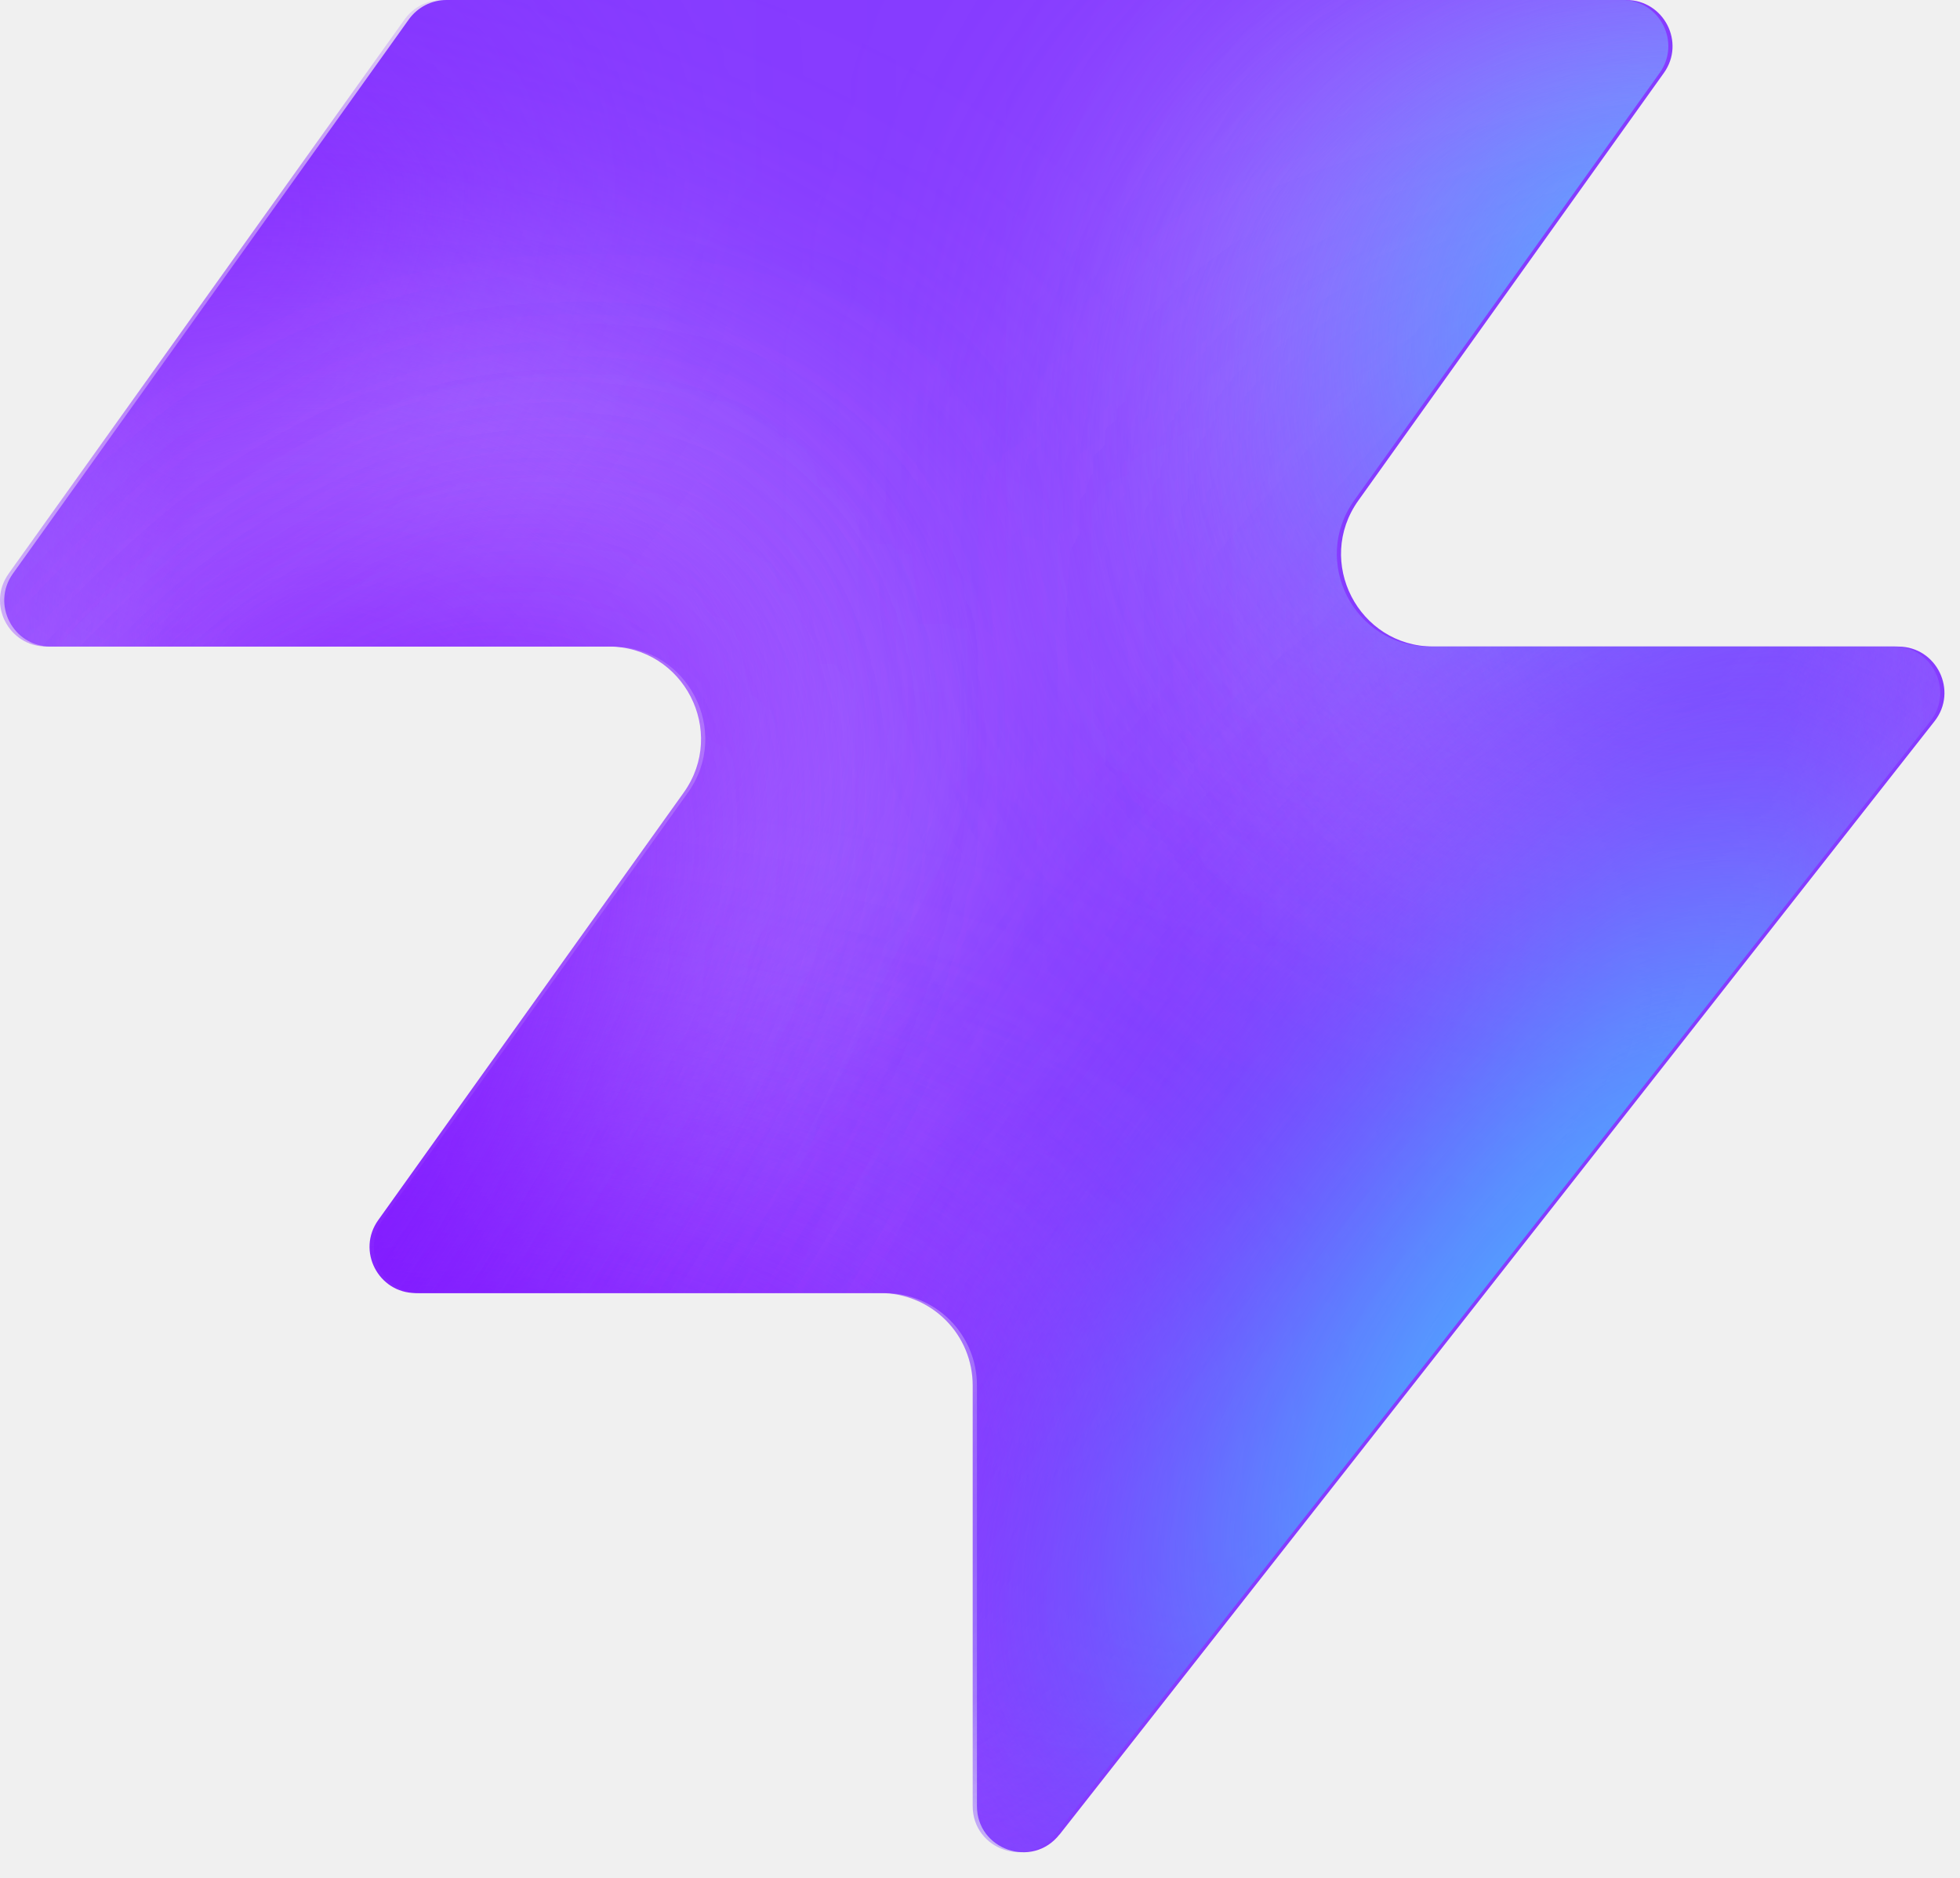
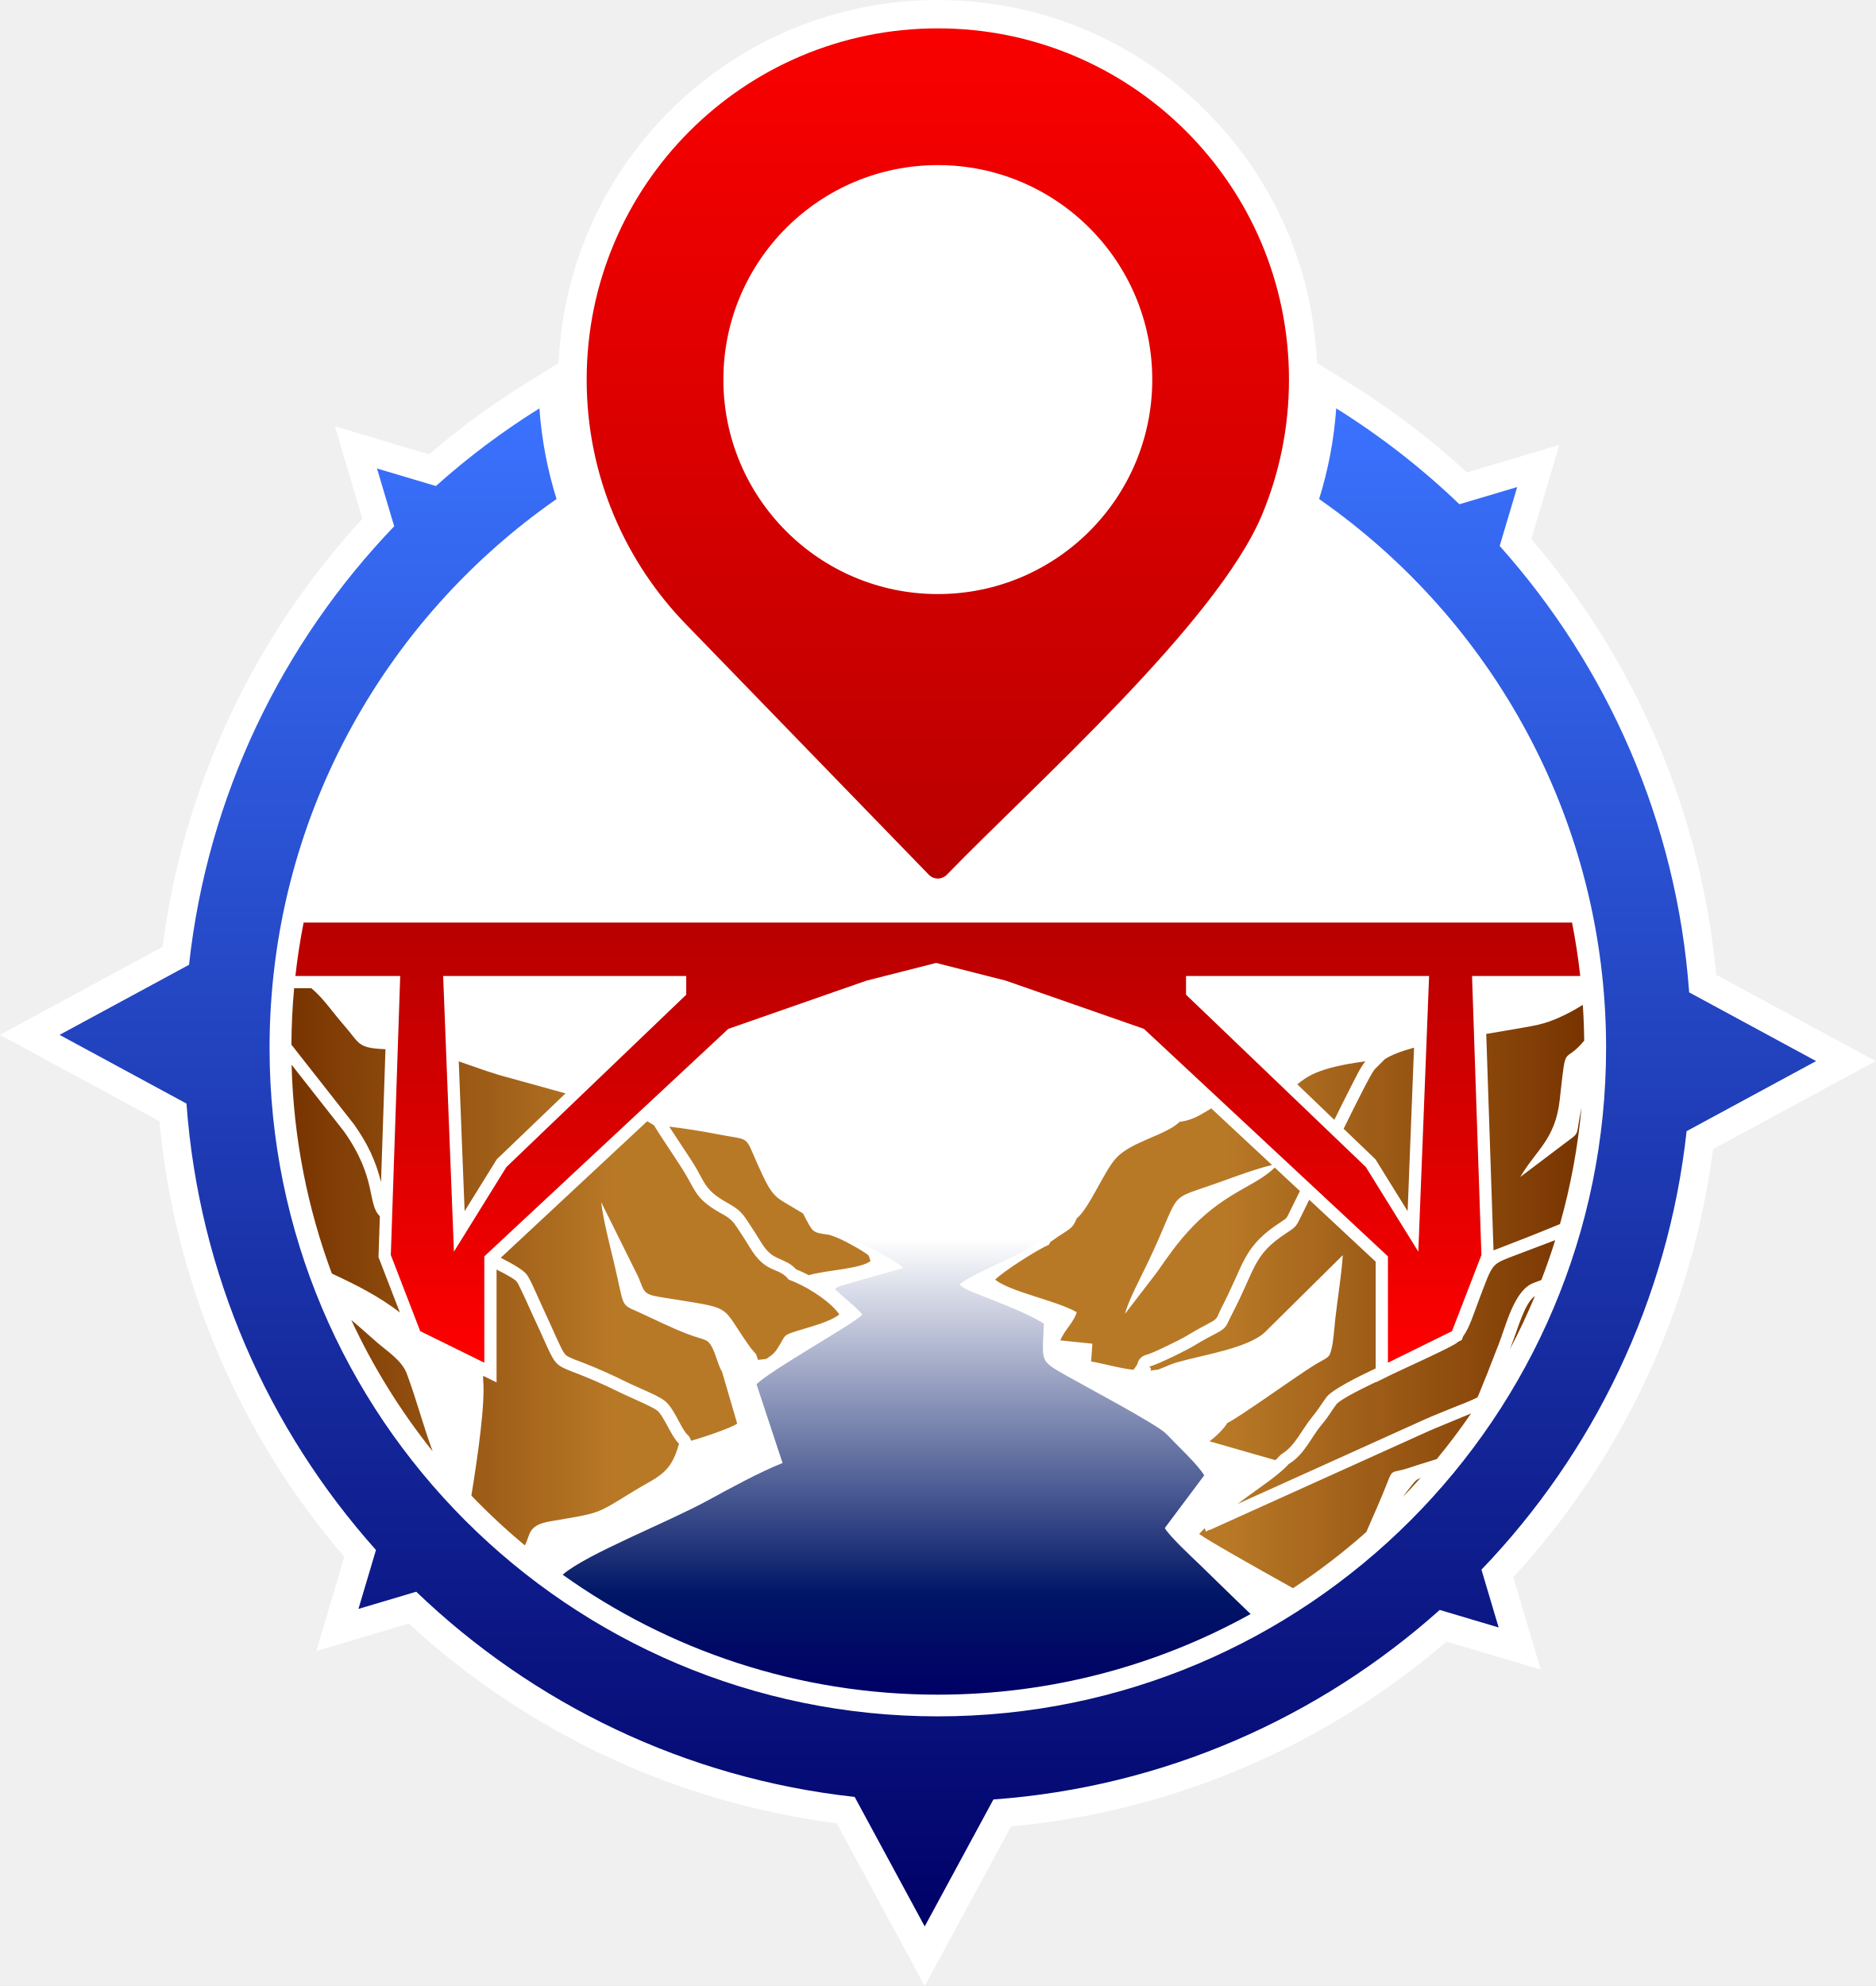
- <svg xmlns="http://www.w3.org/2000/svg" width="48" height="46" fill="none" viewBox="0 0 48 46">
-   <path fill="#863bff" d="M25.946 44.938c-.664.845-2.021.375-2.021-.698V33.937a2.26 2.26 0 0 0-2.262-2.262H10.287c-.92 0-1.456-1.04-.92-1.788l7.48-10.471c1.07-1.497 0-3.578-1.842-3.578H1.237c-.92 0-1.456-1.04-.92-1.788L10.013.474c.214-.297.556-.474.92-.474h28.894c.92 0 1.456 1.04.92 1.788l-7.48 10.471c-1.07 1.498 0 3.579 1.842 3.579h11.377c.943 0 1.473 1.088.89 1.83L25.947 44.94z" style="fill:#863bff;fill:color(display-p3 .525 .23 1);fill-opacity:1" />
-   <mask id="a" width="48" height="46" x="0" y="0" maskUnits="userSpaceOnUse" style="mask-type:alpha">
-     <path fill="#000" d="M25.842 44.938c-.664.844-2.021.375-2.021-.698V33.937a2.26 2.26 0 0 0-2.262-2.262H10.183c-.92 0-1.456-1.04-.92-1.788l7.48-10.471c1.07-1.498 0-3.579-1.842-3.579H1.133c-.92 0-1.456-1.04-.92-1.787L9.91.473c.214-.297.556-.474.92-.474h28.894c.92 0 1.456 1.04.92 1.788l-7.48 10.471c-1.07 1.498 0 3.578 1.842 3.578h11.377c.943 0 1.473 1.088.89 1.832L25.843 44.94z" style="fill:#000;fill-opacity:1" />
-   </mask>
-   <g mask="url(#a)">
-     <g filter="url(#b)">
-       <ellipse cx="5.508" cy="14.704" fill="#ede6ff" rx="5.508" ry="14.704" style="fill:#ede6ff;fill:color(display-p3 .927 .903 1);fill-opacity:1" transform="matrix(.00324 1 1 -.00324 -4.47 31.516)" />
-     </g>
-     <g filter="url(#c)">
-       <ellipse cx="10.399" cy="29.851" fill="#ede6ff" rx="10.399" ry="29.851" style="fill:#ede6ff;fill:color(display-p3 .927 .903 1);fill-opacity:1" transform="matrix(.00324 1 1 -.00324 -39.328 7.883)" />
-     </g>
-     <g filter="url(#d)">
-       <ellipse cx="5.508" cy="30.487" fill="#7e14ff" rx="5.508" ry="30.487" style="fill:#7e14ff;fill:color(display-p3 .492 .077 1);fill-opacity:1" transform="rotate(89.814 -25.913 -14.639)scale(1 -1)" />
-     </g>
-     <g filter="url(#e)">
-       <ellipse cx="5.508" cy="30.599" fill="#7e14ff" rx="5.508" ry="30.599" style="fill:#7e14ff;fill:color(display-p3 .492 .077 1);fill-opacity:1" transform="rotate(89.814 -32.644 -3.334)scale(1 -1)" />
-     </g>
-     <g filter="url(#f)">
-       <ellipse cx="5.508" cy="30.599" fill="#7e14ff" rx="5.508" ry="30.599" style="fill:#7e14ff;fill:color(display-p3 .492 .077 1);fill-opacity:1" transform="matrix(.00324 1 1 -.00324 -34.34 30.47)" />
-     </g>
-     <g filter="url(#g)">
-       <ellipse cx="14.072" cy="22.078" fill="#ede6ff" rx="14.072" ry="22.078" style="fill:#ede6ff;fill:color(display-p3 .927 .903 1);fill-opacity:1" transform="rotate(93.35 24.506 48.493)scale(-1 1)" />
-     </g>
-     <g filter="url(#h)">
-       <ellipse cx="3.47" cy="21.501" fill="#7e14ff" rx="3.47" ry="21.501" style="fill:#7e14ff;fill:color(display-p3 .492 .077 1);fill-opacity:1" transform="rotate(89.009 28.708 47.59)scale(-1 1)" />
-     </g>
-     <g filter="url(#i)">
-       <ellipse cx="3.47" cy="21.501" fill="#7e14ff" rx="3.47" ry="21.501" style="fill:#7e14ff;fill:color(display-p3 .492 .077 1);fill-opacity:1" transform="rotate(89.009 28.708 47.59)scale(-1 1)" />
-     </g>
-     <g filter="url(#j)">
-       <ellipse cx=".387" cy="8.972" fill="#7e14ff" rx="4.407" ry="29.108" style="fill:#7e14ff;fill:color(display-p3 .492 .077 1);fill-opacity:1" transform="rotate(39.51 .387 8.972)" />
-     </g>
-     <g filter="url(#k)">
-       <ellipse cx="47.523" cy="-6.092" fill="#7e14ff" rx="4.407" ry="29.108" style="fill:#7e14ff;fill:color(display-p3 .492 .077 1);fill-opacity:1" transform="rotate(37.892 47.523 -6.092)" />
-     </g>
-     <g filter="url(#l)">
-       <ellipse cx="41.412" cy="6.333" fill="#47bfff" rx="5.971" ry="9.665" style="fill:#47bfff;fill:color(display-p3 .28 .748 1);fill-opacity:1" transform="rotate(37.892 41.412 6.333)" />
-     </g>
-     <g filter="url(#m)">
-       <ellipse cx="-1.879" cy="38.332" fill="#7e14ff" rx="4.407" ry="29.108" style="fill:#7e14ff;fill:color(display-p3 .492 .077 1);fill-opacity:1" transform="rotate(37.892 -1.88 38.332)" />
-     </g>
-     <g filter="url(#n)">
-       <ellipse cx="-1.879" cy="38.332" fill="#7e14ff" rx="4.407" ry="29.108" style="fill:#7e14ff;fill:color(display-p3 .492 .077 1);fill-opacity:1" transform="rotate(37.892 -1.88 38.332)" />
-     </g>
-     <g filter="url(#o)">
-       <ellipse cx="35.651" cy="29.907" fill="#7e14ff" rx="4.407" ry="29.108" style="fill:#7e14ff;fill:color(display-p3 .492 .077 1);fill-opacity:1" transform="rotate(37.892 35.651 29.907)" />
-     </g>
-     <g filter="url(#p)">
-       <ellipse cx="38.418" cy="32.4" fill="#47bfff" rx="5.971" ry="15.297" style="fill:#47bfff;fill:color(display-p3 .28 .748 1);fill-opacity:1" transform="rotate(37.892 38.418 32.4)" />
+ <svg xmlns="http://www.w3.org/2000/svg" xml:space="preserve" width="69.053mm" height="73.101mm" version="1.1" style="shape-rendering:geometricPrecision; text-rendering:geometricPrecision; image-rendering:optimizeQuality; fill-rule:evenodd; clip-rule:evenodd" viewBox="0 0 6891.13 7295.04">
+   <defs>
+     <style type="text/css">
+    
+     .fil0 {fill:white}
+     .fil2 {fill:url(#id0)}
+     .fil1 {fill:url(#id1)}
+     .fil3 {fill:url(#id2);fill-rule:nonzero}
+     .fil5 {fill:url(#id3);fill-rule:nonzero}
+     .fil4 {fill:url(#id4);fill-rule:nonzero}
+    
+   </style>
+     <linearGradient id="id0" gradientUnits="userSpaceOnUse" x1="1070.65" y1="4731.97" x2="5820.37" y2="4731.97">
+       <stop offset="0" style="stop-opacity:1; stop-color:#783400" />
+       <stop offset="0.251" style="stop-opacity:1; stop-color:#B87927" />
+       <stop offset="0.49" style="stop-opacity:1; stop-color:#B87927" />
+       <stop offset="0.722" style="stop-opacity:1; stop-color:#B87927" />
+       <stop offset="1" style="stop-opacity:1; stop-color:#783400" />
+     </linearGradient>
+     <linearGradient id="id1" gradientUnits="userSpaceOnUse" x1="3331.01" y1="6224.87" x2="3331.01" y2="4548.63">
+       <stop offset="0" style="stop-opacity:1; stop-color:#000066" />
+       <stop offset="0.114" style="stop-opacity:1; stop-color:#000B66" />
+       <stop offset="0.22" style="stop-opacity:1; stop-color:#001666" />
+       <stop offset="1" style="stop-opacity:1; stop-color:white" />
+     </linearGradient>
+     <linearGradient id="id2" gradientUnits="userSpaceOnUse" x1="3445.56" y1="3388.77" x2="3445.56" y2="5005.55">
+       <stop offset="0" style="stop-opacity:1; stop-color:#B70000" />
+       <stop offset="1" style="stop-opacity:1; stop-color:red" />
+     </linearGradient>
+     <linearGradient id="id3" gradientUnits="userSpaceOnUse" x1="3470.86" y1="-2282.87" x2="3470.86" y2="5614.08">
+       <stop offset="0" style="stop-opacity:1; stop-color:red" />
+       <stop offset="0.271" style="stop-opacity:1; stop-color:red" />
+       <stop offset="1" style="stop-opacity:1; stop-color:#870000" />
+     </linearGradient>
+     <linearGradient id="id4" gradientUnits="userSpaceOnUse" x1="3470.86" y1="7107.01" x2="3470.86" y2="1469.23">
+       <stop offset="0" style="stop-opacity:1; stop-color:#000066" />
+       <stop offset="1" style="stop-opacity:1; stop-color:#3B73FF" />
+     </linearGradient>
+   </defs>
+   <g id="Camada_x0020_1">
+     <g id="_2450278439936">
+       <path class="fil0" d="M4838.53 1333.11l125.88 78.53c151.35,94.43 293.79,202.92 425.09,323.65l339.41 -100.97 -102.93 345.76c387,451.23 624.18,1008.3 679.14,1600.4l586 317.17 -597.5 323.3c-75.89,588.31 -332.41,1136.2 -733.89,1572.49l100.96 339.39 -345.76 -102.93c-451.22,386.99 -1008.29,624.18 -1600.39,679.13l-317.18 586.01 -323.3 -597.51c-588.31,-75.89 -1136.2,-332.41 -1572.5,-733.89l-339.38 100.97 102.92 -345.76c-386.98,-451.23 -624.17,-1008.3 -679.13,-1600.39l-585.99 -317.18 597.49 -323.3c75.9,-588.3 332.42,-1136.2 733.89,-1572.5l-100.96 -339.38 345.73 102.92c110.15,-94.54 227.38,-180.67 350.65,-257.43l125.8 -78.35c31.96,-741.64 643.47,-1333.25 1392.98,-1333.25 749.45,0 1360.93,591.53 1392.97,1333.11z" />
+       <g>
+         <path class="fil1" d="M3142.75 4548.63l-7.23 0.18c6.29,10.96 152.55,75.32 182.49,108.98l-229.25 65.2c-19.12,8.09 -10.28,3.39 -21,11.95 32.78,32.22 86.27,73.09 100.44,93.77 -21.06,28.28 -341.95,206.45 -388.69,256.2l95.62 289.09c-84.29,33.28 -195.02,94.03 -274.55,137.37 -152.06,82.87 -447,197.55 -533.35,272.87 388.69,277.41 864.45,440.66 1378.32,440.66 416.89,0 808.63,-107.56 1149.22,-296.23 -23.8,-23 -42.51,-40.9 -50.83,-48.85 -47.7,-45.58 -88.2,-86.54 -134.99,-131.46 -36.38,-34.92 -109.76,-102.8 -129.58,-135.41l144.75 -193.4c-19.4,-36.15 -104.4,-115.3 -140.05,-153.35 -30.26,-32.3 -306,-178.76 -370.33,-215.4 -97.24,-55.39 -83.41,-48.89 -78.77,-189.18 -72.97,-43.98 -158.47,-73.52 -236.11,-105.56 -22.97,-9.47 -56.48,-20.53 -73.45,-38.16 57.61,-48.08 270.36,-121.58 299.23,-169.07l-681.91 -0.18z" />
+         <path class="fil2" d="M2538.77 5292.39c58.65,-16.65 149.48,-48.6 169.73,-63.14l-55.47 -189.82c-14.88,-24.65 -22.63,-64.03 -37.27,-91.23 -17.92,-33.33 -27.48,-24.24 -89.41,-47.95 -68.17,-26.11 -121.85,-54.53 -185.5,-82.9 -63.67,-28.38 -46.1,-16.45 -85.15,-179.55 -15.92,-66.47 -38.87,-154.82 -47.06,-222.2l137.59 277.18c20.34,51.23 17.22,61.39 77.59,71.34 287.7,47.37 212.78,18.97 334.89,188.14l19.28 22.5 6.92 20.4 30.21 -3.38c27.07,-17.57 33.76,-24.93 50.73,-53.94 21.12,-36.09 14.98,-33.81 63.13,-49.15 51.58,-16.43 118.35,-32.22 154.71,-60.27 -28.02,-42.24 -102.85,-92.81 -163.19,-118.93l-22.92 -9.4c-37.39,-48.45 -82.84,-18.06 -143.13,-118.68 -17.29,-28.88 -33.53,-52.58 -50.11,-77.97 -21.52,-32.88 -43.46,-38.48 -77.95,-60.05 -74.46,-46.56 -73.24,-76.71 -118.1,-147.29 -36.54,-57.51 -79.54,-119.8 -106.03,-162.99l-21.67 -13.1 -3.29 -0.98 -537.53 501.08c44.37,22.47 84.52,45.88 95.93,62.19 12.85,18.39 25.66,49.04 35.17,69.78 10.76,23.46 21.1,47.22 32.08,70.55 19.43,41.26 37.21,83.85 57.14,124.7 4.92,10.09 12.11,25.57 21.71,32.26 13.88,9.69 43.61,19.39 59.66,25.66 54.24,21.18 106.72,44.69 158.92,70.54 22.61,11.18 46.49,21.17 69.49,31.69 21.05,9.65 55.06,24.19 72.73,38.43 21.25,17.13 37.6,49.17 50.59,73.09 6.1,11.23 21.83,41.67 31.02,49.58 7.54,6.5 12.5,14.76 14.59,23.79zm-461.09 -1276.13l-240.41 -66.51c-61.91,-18.61 -107.93,-36.22 -151.82,-51.13l21.54 550.33 118.22 -190.62 4.1 -3.94 248.38 -238.12zm-661.41 -162.33c-103.8,-3.9 -94.17,-20.96 -149.22,-84.08 -47.85,-54.89 -79.9,-104.33 -123.18,-139.8l-63.23 0c-6.32,68.52 -9.65,137.65 -10,207.21l228.85 291.3c0.49,0.62 0.9,1.16 1.35,1.81 49.36,69.75 79.36,132.93 99.02,211.72l16.42 -488.16zm3603.57 1773.54c26.79,-62.21 54.91,-123.79 77.26,-181.79 20.07,-52.05 16.23,-33.35 73.7,-52.07 28.76,-9.37 67.29,-21.82 107.91,-34.1 44.47,-53.93 86.53,-109.92 126.16,-167.7 -55.96,23.63 -136.18,55.96 -154.91,64.5l-802.04 362.22c-24.89,4.26 -9.61,18.74 -22.61,-4.8l-19.62 20.94c30.42,22.48 191.08,113.66 344.84,199.21 94.71,-62.43 184.72,-131.44 269.31,-206.4zm619.6 -867.14c-39.47,27.54 -61.83,119.72 -91.56,194.12l-0.83 2.11c33.64,-63.76 64.53,-129.19 92.39,-196.23zm-419.92 667.98c-4.68,2.18 -9.23,4.43 -13.57,6.78 -6.6,3.56 -26.53,28.84 -52.39,64.37 22.47,-23.25 44.44,-47 65.96,-71.14zm-2248.17 -744.3c71.52,-19.9 186.91,-22.27 226.94,-51.75 -9.06,-27.98 -3.68,-17.91 -27.25,-34.87 -9.74,-7.01 -23.62,-14.38 -37.94,-22.45 -27,-15.23 -55.12,-29.59 -86.74,-39.23 -61.27,-7.97 -59.11,-10.14 -84.24,-55.66 -15.99,-28.99 -3.5,-17.25 -33.64,-35.77 -83.29,-51.22 -87.93,-38.57 -146.95,-171.77 -46.92,-105.89 -23.09,-82.08 -150.41,-107.17 -49.35,-9.71 -114.18,-20.23 -172.49,-26.92 27.53,42.74 60.39,90.65 87.64,133.52 38.54,60.66 40.43,93.53 103.98,133.28 39.19,24.51 64.43,31.79 91.75,73.58 17.26,26.4 34.83,52.39 51.04,79.47 15.79,26.34 32.44,48.07 60.63,61.26 29.7,13.9 49.74,19.55 71.21,43.09l13.09 5.38c10.5,4.54 21.76,9.93 33.37,16.01zm1763.71 693.61c-36.3,39.93 -102.25,83.28 -151.05,119.02 -12.81,9.39 -25.31,18.73 -37.6,27.99l685.02 -309.36c34.94,-15.79 71.79,-29.94 107.3,-44.62 26.08,-10.8 62.86,-24.09 89.34,-37.6 4.28,-8.8 8.34,-19.33 11.7,-27.32 8.93,-21.32 17.49,-42.79 25.97,-64.28 13.6,-34.5 26.62,-69.3 40.36,-103.71 26.38,-66.01 56.29,-198.49 128.26,-225.24 8.62,-3.2 18.22,-6.85 28.52,-10.76 18.49,-48.08 35.61,-96.84 51.01,-146.37 -73.05,27.94 -142.2,53.55 -168.7,63.94 -66.74,26.14 -63.21,28.6 -110.98,154.03 -21.1,55.39 -35.03,103.07 -58.57,135.31l-5.23 13.54 -13.05 6.43c-4.73,4.02 -9.81,7.58 -15.33,10.66 -44.3,24.62 -135.7,65.9 -223.35,106.85l-64.43 31.73 0 -1.26c-73.24,35.23 -133.49,66.83 -145.24,82.95 -24.23,33.28 -26.33,41.8 -54.04,74.79 -38.02,45.25 -61.68,107.66 -119.89,143.26zm-601.6 -551.73c9.91,-44.66 63.06,-144.58 85.52,-192.03 130.36,-275.22 57.22,-217.69 265.96,-292.91 52.14,-18.77 128.64,-47.48 188.41,-61.55l-223.21 -208.07c-35.3,20.78 -65.64,43.23 -116.06,49.45 -51.15,49.48 -176.26,71.85 -232.87,132.42 -44.73,47.83 -98.92,185.05 -145.61,222.59 -12.47,32.01 -21.71,35.78 -49.4,54.4 -12.57,8.46 -17.25,10.46 -31.32,20.93 -16.93,12.62 -15.54,7.62 -20.94,21.19 -40.19,15.65 -170.94,100.32 -197.86,128.19 57.01,45.32 222.31,75.69 299.6,119.4 -8.09,33.46 -41.83,61.99 -60.4,103.62l118.09 12.18 -4.57 65.31c43.27,7.08 106.27,25.77 155.58,30.56 7.43,-9.87 13.66,-18.37 14.39,-21.53 3.8,-16.46 15.43,-28.63 31.69,-33.2 23.91,-6.7 55.73,-22.72 78.34,-33.6 26.11,-12.55 54.97,-26.39 79.63,-41.5 26.18,-16.05 52.84,-30.25 80,-44.53 27.87,-14.66 23.02,-22.05 38.46,-51.69 17.88,-34.38 34.21,-69.13 50.03,-104.47 11.75,-26.28 23.25,-53.09 37.06,-78.36 32.3,-59.18 72.54,-94.93 128.52,-131.55 29.27,-19.13 23.38,-15.43 39.5,-47.51 11.44,-22.76 22.71,-45.65 33.9,-68.59l-92.49 -86.22c-84.87,82.81 -217.13,92.09 -375.73,304.46 -21.98,29.43 -37.55,51.5 -57.11,79.91l-117.13 152.74zm768.88 -712.41c19.89,-40.49 39.97,-80.89 60.56,-121 12.36,-24.07 35.67,-73.09 53.55,-94 -179.03,23.52 -216.26,58.44 -250.3,84.42l136.2 130.58zm683.06 209.91c59.35,-100.97 128.83,-137.78 145.1,-284.17 24.62,-221.7 11.04,-121.89 89.85,-216.65 -0.5,-43.98 -2.21,-87.77 -5.09,-131.34 -20.46,12.37 -41.6,24.72 -65.85,36.59 -82.87,40.57 -117.24,39.45 -218.96,58.14 -20.84,3.83 -44.57,7.72 -70.03,11.82l26.75 795.25c78.42,-29.95 156.37,-60.6 234.1,-92.57l10.06 -4.14c38.97,-138.03 65.69,-281.19 79.11,-428.19 -3.57,17.49 -6.83,35.03 -9.65,52.56 -7.72,47.99 -4.3,43.9 -39.92,70.07l-175.48 132.64zm-497.62 -432.91c-1.54,1.79 -3.79,3.92 -4.9,5.05l-31.73 31.65c-12.64,14.03 -61.53,110.66 -114.69,219l112.86 108.19 4.1 3.94 118.21 190.62 23.51 -600.54c-43.86,11.88 -81.71,25.67 -107.35,42.09zm-277.69 516.38c-12.23,25.26 -21.92,45.15 -27.85,56.95 -20.12,40.06 -17.9,40.65 -55.09,64.98 -124.67,81.52 -111.63,127.16 -200.33,297.49 -22.76,43.72 -17.42,49.73 -57.44,70.76 -29.9,15.72 -50.39,26.49 -77.42,43.06 -31.61,19.37 -134.99,70.45 -169.33,80.07 21.51,19.17 -25.44,16.92 32.78,10.61 0.05,-0.01 23.19,-9.22 25.38,-10.18 22.82,-9.94 27.17,-11.66 52.27,-18.78 87.46,-24.79 259.83,-50.9 318.53,-112.56l281.86 -278.85c-4.98,74.88 -18.84,157.23 -27.65,233.96 -3.78,32.92 -6.33,82.18 -14.08,111.5 -9.35,35.4 -9.8,25.95 -66.76,60.94 -60.87,37.41 -282.52,196.75 -315.65,209.86 -11.26,20.79 -46.74,54.88 -66.06,67.42l242.49 69.42c5.69,-5.34 11.06,-10.73 16,-16.16 3.01,-3.32 6.01,-5.79 9.83,-8.13 47.02,-28.76 73.64,-91.82 108.93,-133.81 19.86,-23.64 34.09,-47.59 52.12,-72.32 20.86,-28.63 117.99,-76.58 181.62,-106.54l0 -392.1 -244.14 -227.58zm-3220.44 924.38c-37.64,-102.41 -55.88,-179.34 -94.98,-285.24 -17.9,-48.5 -70.54,-81.39 -109.29,-114.83 -35.75,-30.85 -62.8,-56.36 -94.81,-82.52 80.46,173.18 181.15,335.07 299.09,482.59zm-370.41 -653.19c85.79,39.85 173.59,83.58 250.05,143.37l-78.72 -203.85 5.05 -150.11c-47.67,-45.86 -8.99,-137.92 -131.54,-311.09l-192.76 -245.34c6.86,269.2 58.59,527.26 147.91,767.02zm709.02 998.44c21.08,-38.64 8.9,-73.69 92.27,-88.07 189.94,-32.74 164.52,-23.41 309.6,-112.28 87.48,-53.6 134.25,-60.81 164.66,-173.45 -27.58,-23.76 -55.45,-101.54 -80.47,-121.72 -16.99,-13.69 -106.98,-51.48 -133.93,-64.84 -288.45,-142.8 -203.79,-31.41 -318.18,-274.33 -12.68,-26.92 -52.23,-117.72 -63.42,-133.68 -5.78,-8.27 -34.07,-24.55 -74.42,-44.82l0 414.59 -49.12 -24.19c-0.37,6.17 -0.5,11.73 -0.13,15.76 7.91,86.15 -19.73,279.3 -43.27,424.16 61.95,64.57 127.55,125.62 196.41,182.88z" />
+         <path class="fil3" d="M3439.31 3537.04l256.27 65.21 507.2 176.98 896.46 835.65 0 390.68 235.49 -115.95 107.99 -279.66 -34.48 -1024.89 397.61 0c-7.36,-66.08 -17.45,-131.55 -30.21,-196.28l-4660.17 0c-12.75,64.73 -22.83,130.2 -30.21,196.28l385.11 0 -34.49 1024.89 107.99 279.66 235.49 115.95 0 -390.68 896.46 -835.65 507.2 -176.98 256.27 -65.21zm-1235.56 48.01l317.43 0 0 68.7c-220.41,210.86 -440.51,422.05 -660.72,633.13l-192.69 310.73 -39.64 -1012.56 575.62 0zm2471.12 0l575.63 0 -39.65 1012.56 -192.69 -310.73c-220.21,-211.08 -440.31,-422.28 -660.71,-633.13l0 -68.7 317.42 0z" />
+         <path class="fil4" d="M6672.33 3897.63l-466.33 -252.4c-45.67,-628.02 -301.19,-1197.56 -696.21,-1639.81l64.43 -216.43 -212.36 63.18c-137.93,-132.3 -289.62,-250.51 -452.57,-352.17 -8.13,115.41 -29.71,226.75 -62.86,333.09 637.09,443.51 1054.33,1181.3 1054.33,2016.38 0,1355.81 -1099.36,2455.17 -2455.19,2455.17 -1355.82,0 -2455.19,-1099.35 -2455.19,-2455.17 0,-835.08 417.22,-1572.88 1054.33,-2016.38 -33.16,-106.34 -54.74,-217.68 -62.87,-333.09 -135.11,84.14 -262.09,179.53 -380.32,285.24l-216.43 -64.43 63.18 212.36c-410.96,428.17 -685.58,988.33 -753.77,1610.73l-475.7 257.4 466.32 252.4c45.68,628.02 301.2,1197.56 696.21,1639.81l-64.43 216.43 212.36 -63.18c428.18,410.97 988.32,685.58 1610.73,753.76l257.4 475.71 252.41 -466.33c628.01,-45.66 1197.56,-301.19 1639.8,-696.2l216.43 64.43 -63.18 -212.37c410.97,-428.17 685.58,-988.31 753.77,-1610.72l475.71 -257.4z" />
+         <path class="fil5" d="M3445.56 104.15c-712.48,0 -1290.15,577.67 -1290.15,1290.14 0,352.48 141.38,671.51 370.32,904.51l886.68 914.19c18.13,18.77 48.16,18.77 66.3,0 316.21,-326.03 991.24,-924.36 1157.84,-1321.72 63.81,-152.94 99.15,-320.59 99.15,-496.99 0,-712.47 -577.67,-1290.14 -1290.14,-1290.14zm0 2077.99c-435.05,0 -787.86,-352.8 -787.86,-787.86 0,-435.04 352.8,-787.86 787.86,-787.86 435.04,0 787.85,352.81 787.85,787.86 0,435.05 -352.8,787.86 -787.85,787.86z" />
+       </g>
    </g>
  </g>
-   <defs>
-     <filter id="b" width="60.045" height="41.654" x="-19.77" y="16.149" color-interpolation-filters="sRGB" filterUnits="userSpaceOnUse">
-       <feFlood flood-opacity="0" result="BackgroundImageFix" />
-       <feBlend in="SourceGraphic" in2="BackgroundImageFix" result="shape" />
-       <feGaussianBlur result="effect1_foregroundBlur_2002_17158" stdDeviation="7.659" />
-     </filter>
-     <filter id="c" width="90.34" height="51.437" x="-54.613" y="-7.533" color-interpolation-filters="sRGB" filterUnits="userSpaceOnUse">
-       <feFlood flood-opacity="0" result="BackgroundImageFix" />
-       <feBlend in="SourceGraphic" in2="BackgroundImageFix" result="shape" />
-       <feGaussianBlur result="effect1_foregroundBlur_2002_17158" stdDeviation="7.659" />
-     </filter>
-     <filter id="d" width="79.355" height="29.4" x="-49.64" y="2.03" color-interpolation-filters="sRGB" filterUnits="userSpaceOnUse">
-       <feFlood flood-opacity="0" result="BackgroundImageFix" />
-       <feBlend in="SourceGraphic" in2="BackgroundImageFix" result="shape" />
-       <feGaussianBlur result="effect1_foregroundBlur_2002_17158" stdDeviation="4.596" />
-     </filter>
-     <filter id="e" width="79.579" height="29.4" x="-45.045" y="20.029" color-interpolation-filters="sRGB" filterUnits="userSpaceOnUse">
-       <feFlood flood-opacity="0" result="BackgroundImageFix" />
-       <feBlend in="SourceGraphic" in2="BackgroundImageFix" result="shape" />
-       <feGaussianBlur result="effect1_foregroundBlur_2002_17158" stdDeviation="4.596" />
-     </filter>
-     <filter id="f" width="79.579" height="29.4" x="-43.513" y="21.178" color-interpolation-filters="sRGB" filterUnits="userSpaceOnUse">
-       <feFlood flood-opacity="0" result="BackgroundImageFix" />
-       <feBlend in="SourceGraphic" in2="BackgroundImageFix" result="shape" />
-       <feGaussianBlur result="effect1_foregroundBlur_2002_17158" stdDeviation="4.596" />
-     </filter>
-     <filter id="g" width="74.749" height="58.852" x="15.756" y="-17.901" color-interpolation-filters="sRGB" filterUnits="userSpaceOnUse">
-       <feFlood flood-opacity="0" result="BackgroundImageFix" />
-       <feBlend in="SourceGraphic" in2="BackgroundImageFix" result="shape" />
-       <feGaussianBlur result="effect1_foregroundBlur_2002_17158" stdDeviation="7.659" />
-     </filter>
-     <filter id="h" width="61.377" height="25.362" x="23.548" y="2.284" color-interpolation-filters="sRGB" filterUnits="userSpaceOnUse">
-       <feFlood flood-opacity="0" result="BackgroundImageFix" />
-       <feBlend in="SourceGraphic" in2="BackgroundImageFix" result="shape" />
-       <feGaussianBlur result="effect1_foregroundBlur_2002_17158" stdDeviation="4.596" />
-     </filter>
-     <filter id="i" width="61.377" height="25.362" x="23.548" y="2.284" color-interpolation-filters="sRGB" filterUnits="userSpaceOnUse">
-       <feFlood flood-opacity="0" result="BackgroundImageFix" />
-       <feBlend in="SourceGraphic" in2="BackgroundImageFix" result="shape" />
-       <feGaussianBlur result="effect1_foregroundBlur_2002_17158" stdDeviation="4.596" />
-     </filter>
-     <filter id="j" width="56.045" height="63.649" x="-27.636" y="-22.853" color-interpolation-filters="sRGB" filterUnits="userSpaceOnUse">
-       <feFlood flood-opacity="0" result="BackgroundImageFix" />
-       <feBlend in="SourceGraphic" in2="BackgroundImageFix" result="shape" />
-       <feGaussianBlur result="effect1_foregroundBlur_2002_17158" stdDeviation="4.596" />
-     </filter>
-     <filter id="k" width="54.814" height="64.646" x="20.116" y="-38.415" color-interpolation-filters="sRGB" filterUnits="userSpaceOnUse">
-       <feFlood flood-opacity="0" result="BackgroundImageFix" />
-       <feBlend in="SourceGraphic" in2="BackgroundImageFix" result="shape" />
-       <feGaussianBlur result="effect1_foregroundBlur_2002_17158" stdDeviation="4.596" />
-     </filter>
-     <filter id="l" width="33.541" height="35.313" x="24.641" y="-11.323" color-interpolation-filters="sRGB" filterUnits="userSpaceOnUse">
-       <feFlood flood-opacity="0" result="BackgroundImageFix" />
-       <feBlend in="SourceGraphic" in2="BackgroundImageFix" result="shape" />
-       <feGaussianBlur result="effect1_foregroundBlur_2002_17158" stdDeviation="4.596" />
-     </filter>
-     <filter id="m" width="54.814" height="64.646" x="-29.286" y="6.009" color-interpolation-filters="sRGB" filterUnits="userSpaceOnUse">
-       <feFlood flood-opacity="0" result="BackgroundImageFix" />
-       <feBlend in="SourceGraphic" in2="BackgroundImageFix" result="shape" />
-       <feGaussianBlur result="effect1_foregroundBlur_2002_17158" stdDeviation="4.596" />
-     </filter>
-     <filter id="n" width="54.814" height="64.646" x="-29.286" y="6.009" color-interpolation-filters="sRGB" filterUnits="userSpaceOnUse">
-       <feFlood flood-opacity="0" result="BackgroundImageFix" />
-       <feBlend in="SourceGraphic" in2="BackgroundImageFix" result="shape" />
-       <feGaussianBlur result="effect1_foregroundBlur_2002_17158" stdDeviation="4.596" />
-     </filter>
-     <filter id="o" width="54.814" height="64.646" x="8.244" y="-2.416" color-interpolation-filters="sRGB" filterUnits="userSpaceOnUse">
-       <feFlood flood-opacity="0" result="BackgroundImageFix" />
-       <feBlend in="SourceGraphic" in2="BackgroundImageFix" result="shape" />
-       <feGaussianBlur result="effect1_foregroundBlur_2002_17158" stdDeviation="4.596" />
-     </filter>
-     <filter id="p" width="39.409" height="43.623" x="18.713" y="10.588" color-interpolation-filters="sRGB" filterUnits="userSpaceOnUse">
-       <feFlood flood-opacity="0" result="BackgroundImageFix" />
-       <feBlend in="SourceGraphic" in2="BackgroundImageFix" result="shape" />
-       <feGaussianBlur result="effect1_foregroundBlur_2002_17158" stdDeviation="4.596" />
-     </filter>
-   </defs>
</svg>
